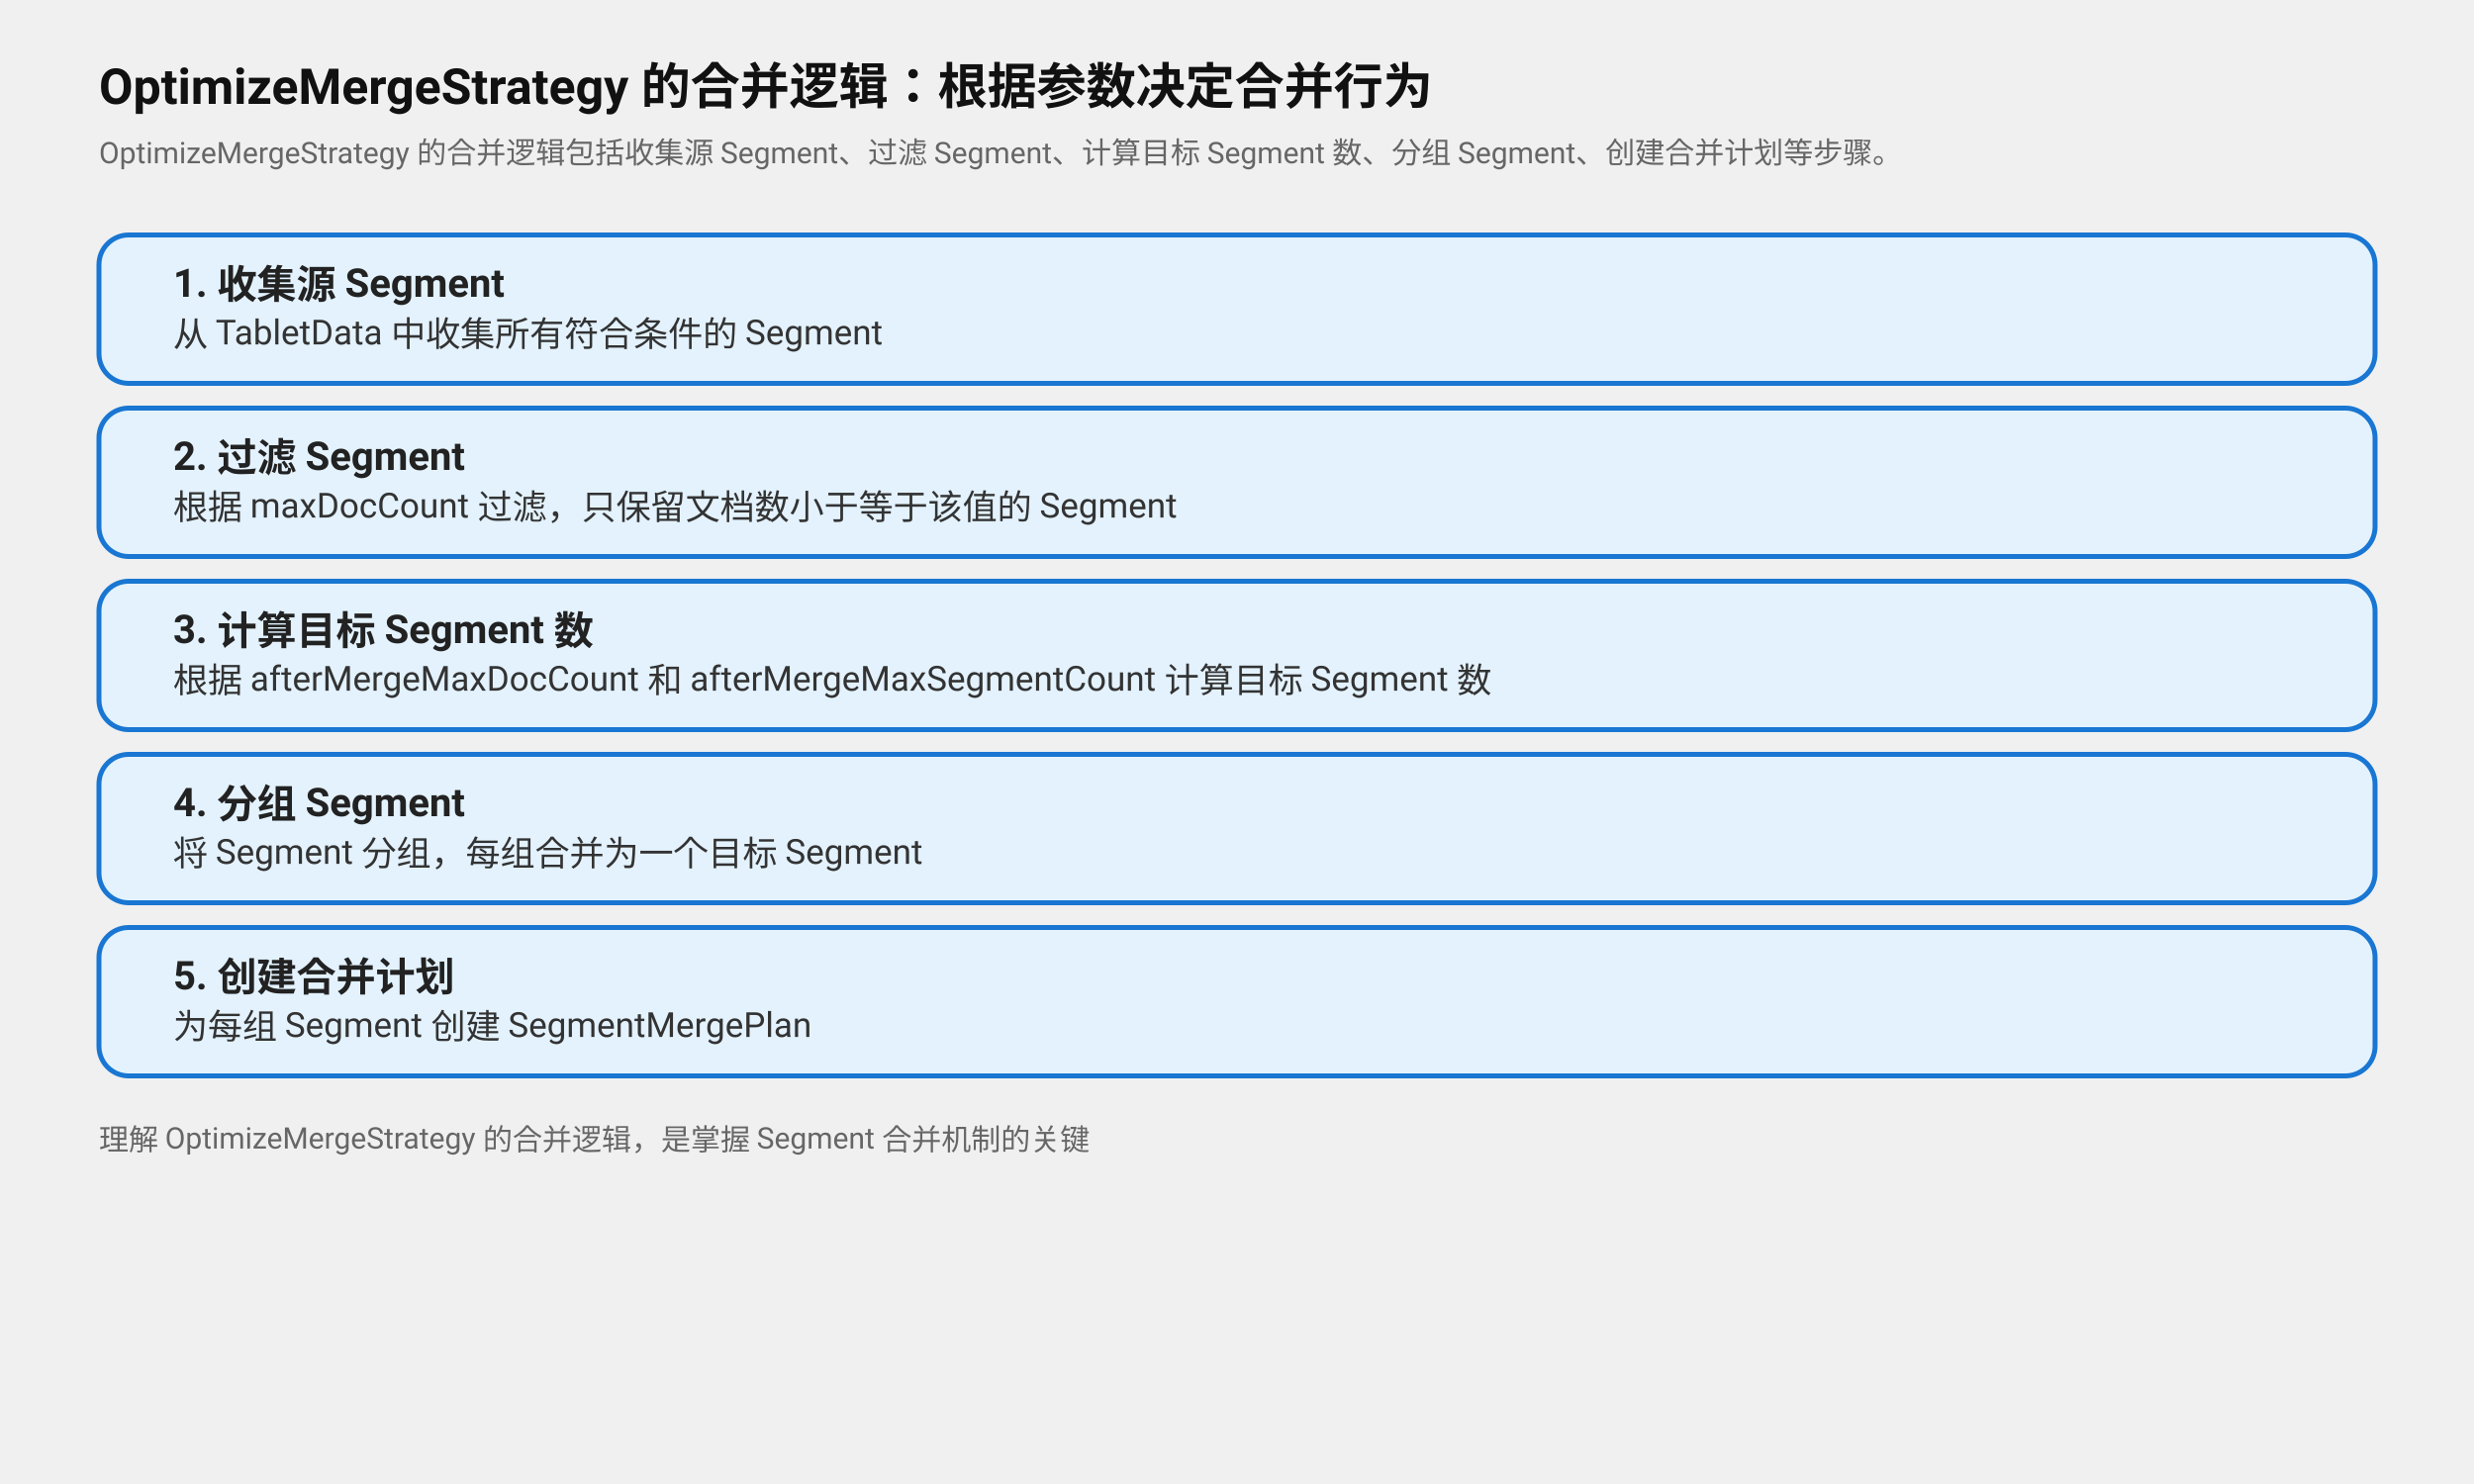
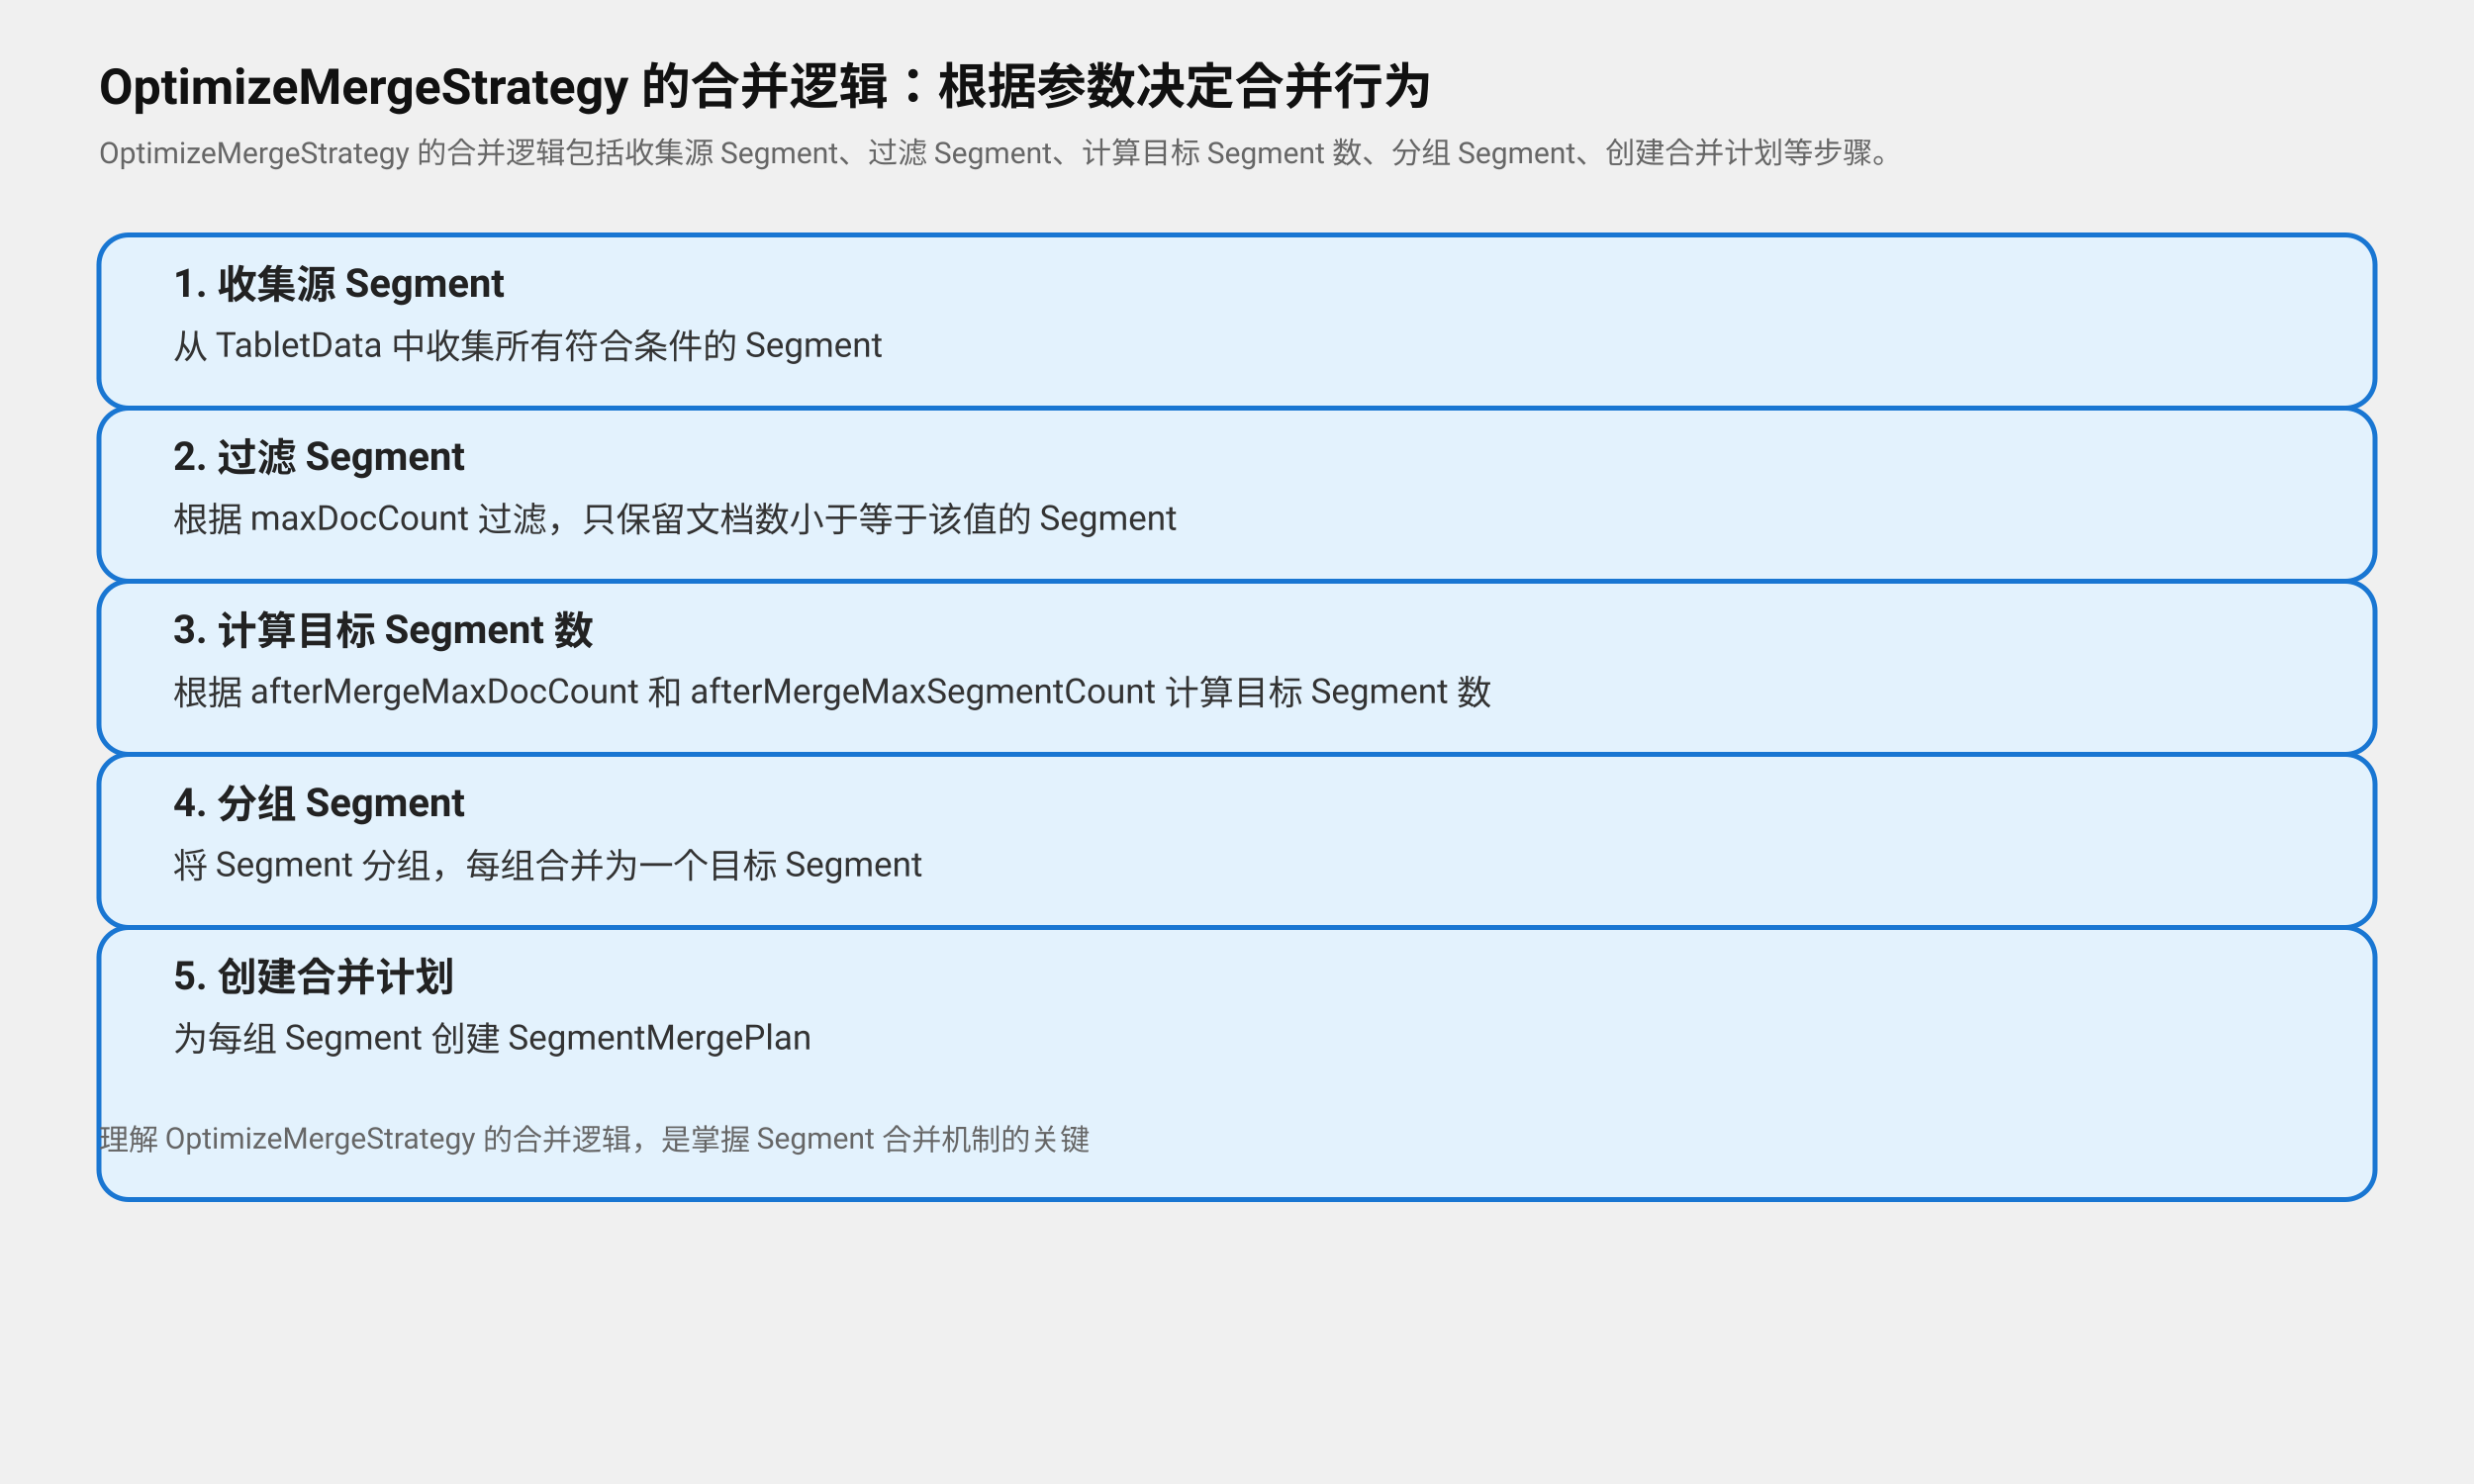
<svg xmlns="http://www.w3.org/2000/svg" viewBox="0 0 1000 600">
  <defs>
    <style>
      .box{fill:#fff;stroke:#333;stroke-width:2;rx:14}
      .title{font:700 20px -apple-system,BlinkMacSystemFont,"Segoe UI",Roboto,Arial;fill:#111}
      .h{font:600 16px -apple-system,BlinkMacSystemFont,"Segoe UI",Roboto,Arial;fill:#222}
      .t{font:14px -apple-system,BlinkMacSystemFont,"Segoe UI",Roboto,Arial;fill:#333}
      .muted{font:12px -apple-system,BlinkMacSystemFont,"Segoe UI",Roboto,Arial;fill:#666}
      .step{fill:#e3f2fd;stroke:#1976d2;stroke-width:2;rx:12}
      .item{fill:#f3e5f5;stroke:#7b1fa2;stroke-width:2;rx:10}
    </style>
  </defs>
  <text class="title" x="40" y="42">OptimizeMergeStrategy 的合并逻辑：根据参数决定合并行为</text>
  <text class="muted" x="40" y="66">OptimizeMergeStrategy 的合并逻辑包括收集源 Segment、过滤 Segment、计算目标 Segment 数、分组 Segment、创建合并计划等步骤。</text>
-   <rect class="step" x="40" y="95" width="920" height="60" />
+   <rect class="step" x="40" y="95" width="920" height="70.0" />
  <text class="h" x="70" y="120">1. 收集源 Segment</text>
-   <text class="t" x="70" y="140">从 TabletData 中收集所有符合条件的 Segment</text>
-   <rect class="step" x="40" y="165" width="920" height="60" />
+   <text class="t" x="70" y="145.0">从 TabletData 中收集所有符合条件的 Segment</text>
+   <rect class="step" x="40" y="165" width="920" height="70.0" />
  <text class="h" x="70" y="190">2. 过滤 Segment</text>
-   <text class="t" x="70" y="210">根据 maxDocCount 过滤，只保留文档数小于等于该值的 Segment</text>
-   <rect class="step" x="40" y="235" width="920" height="60" />
+   <text class="t" x="70" y="215.0">根据 maxDocCount 过滤，只保留文档数小于等于该值的 Segment</text>
+   <rect class="step" x="40" y="235" width="920" height="70.0" />
  <text class="h" x="70" y="260">3. 计算目标 Segment 数</text>
-   <text class="t" x="70" y="280">根据 afterMergeMaxDocCount 和 afterMergeMaxSegmentCount 计算目标 Segment 数</text>
-   <rect class="step" x="40" y="305" width="920" height="60" />
+   <text class="t" x="70" y="285.0">根据 afterMergeMaxDocCount 和 afterMergeMaxSegmentCount 计算目标 Segment 数</text>
+   <rect class="step" x="40" y="305" width="920" height="70" />
  <text class="h" x="70" y="330">4. 分组 Segment</text>
-   <text class="t" x="70" y="350">将 Segment 分组，每组合并为一个目标 Segment</text>
-   <rect class="step" x="40" y="375" width="920" height="60" />
+   <text class="t" x="70" y="355">将 Segment 分组，每组合并为一个目标 Segment</text>
+   <rect class="step" x="40" y="375" width="920" height="110.0" />
  <text class="h" x="70" y="400">5. 创建合并计划</text>
-   <text class="t" x="70" y="420">为每组 Segment 创建 SegmentMergePlan</text>
+   <text class="t" x="70" y="425.0">为每组 Segment 创建 SegmentMergePlan</text>
  <text class="muted" x="40" y="465">理解 OptimizeMergeStrategy 的合并逻辑，是掌握 Segment 合并机制的关键</text>
</svg>
